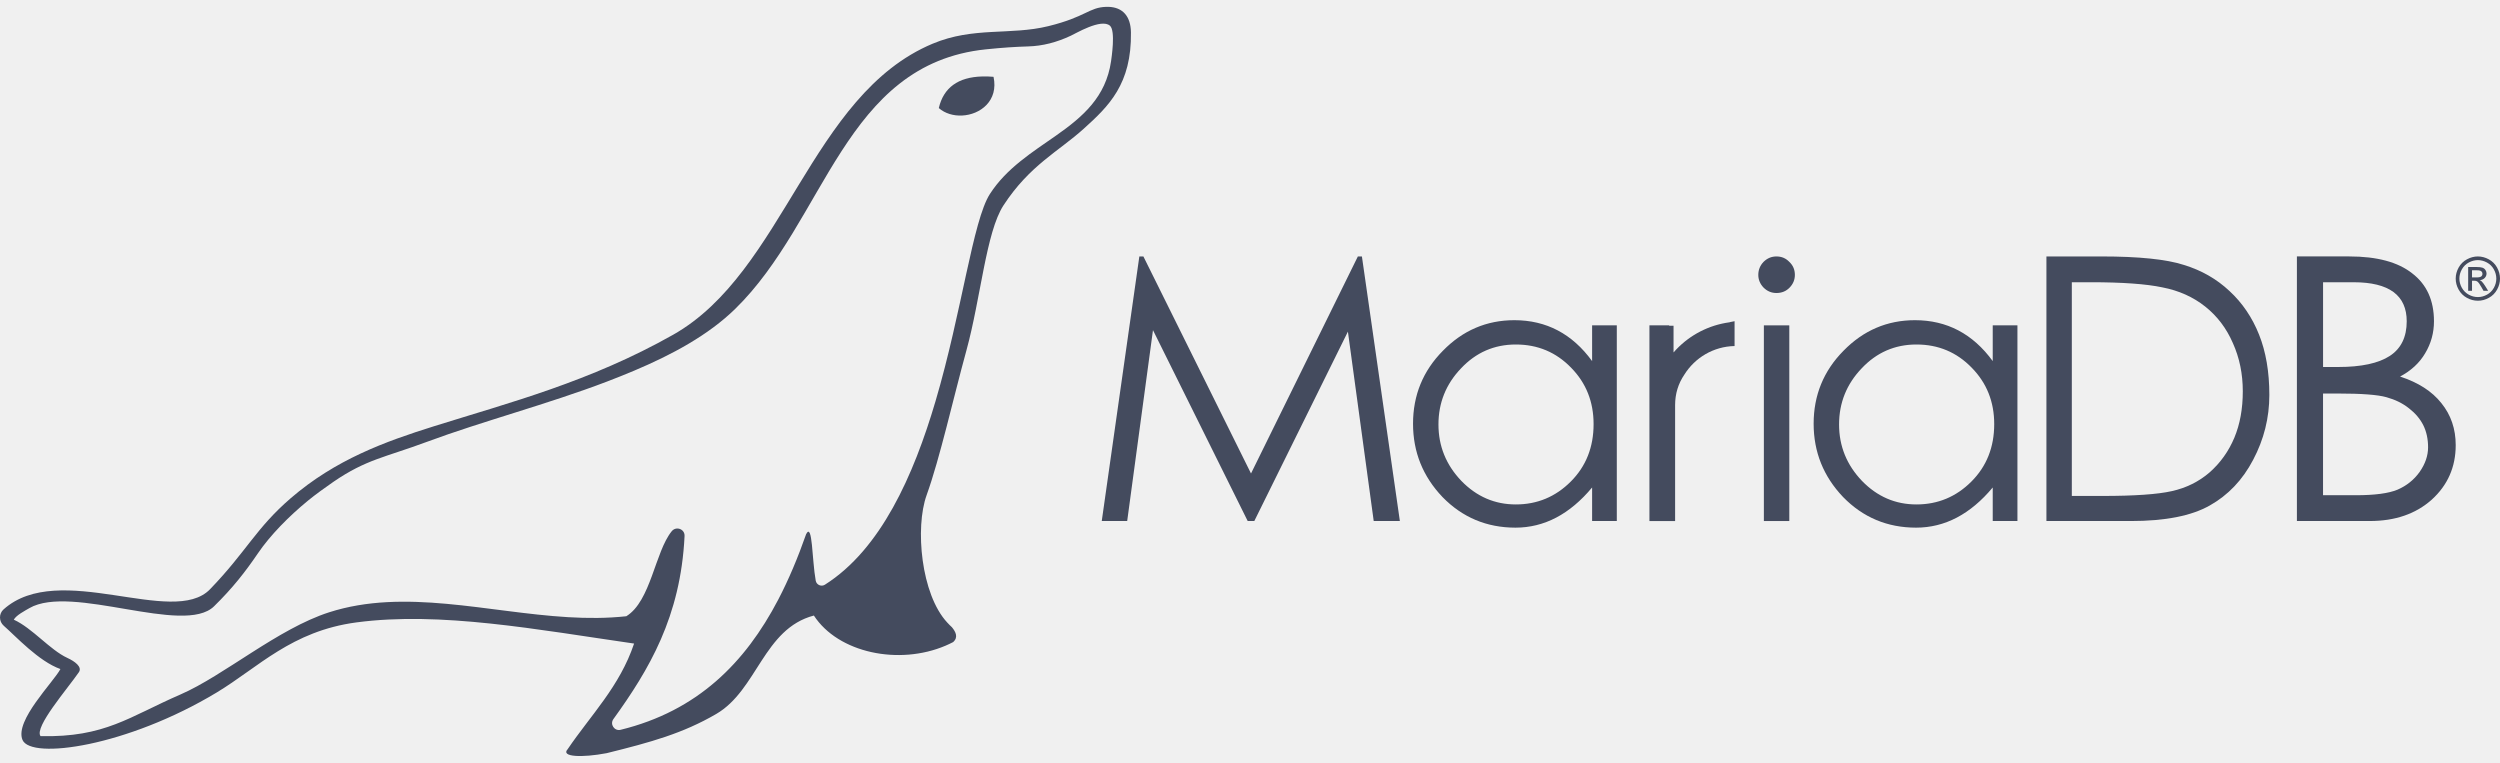
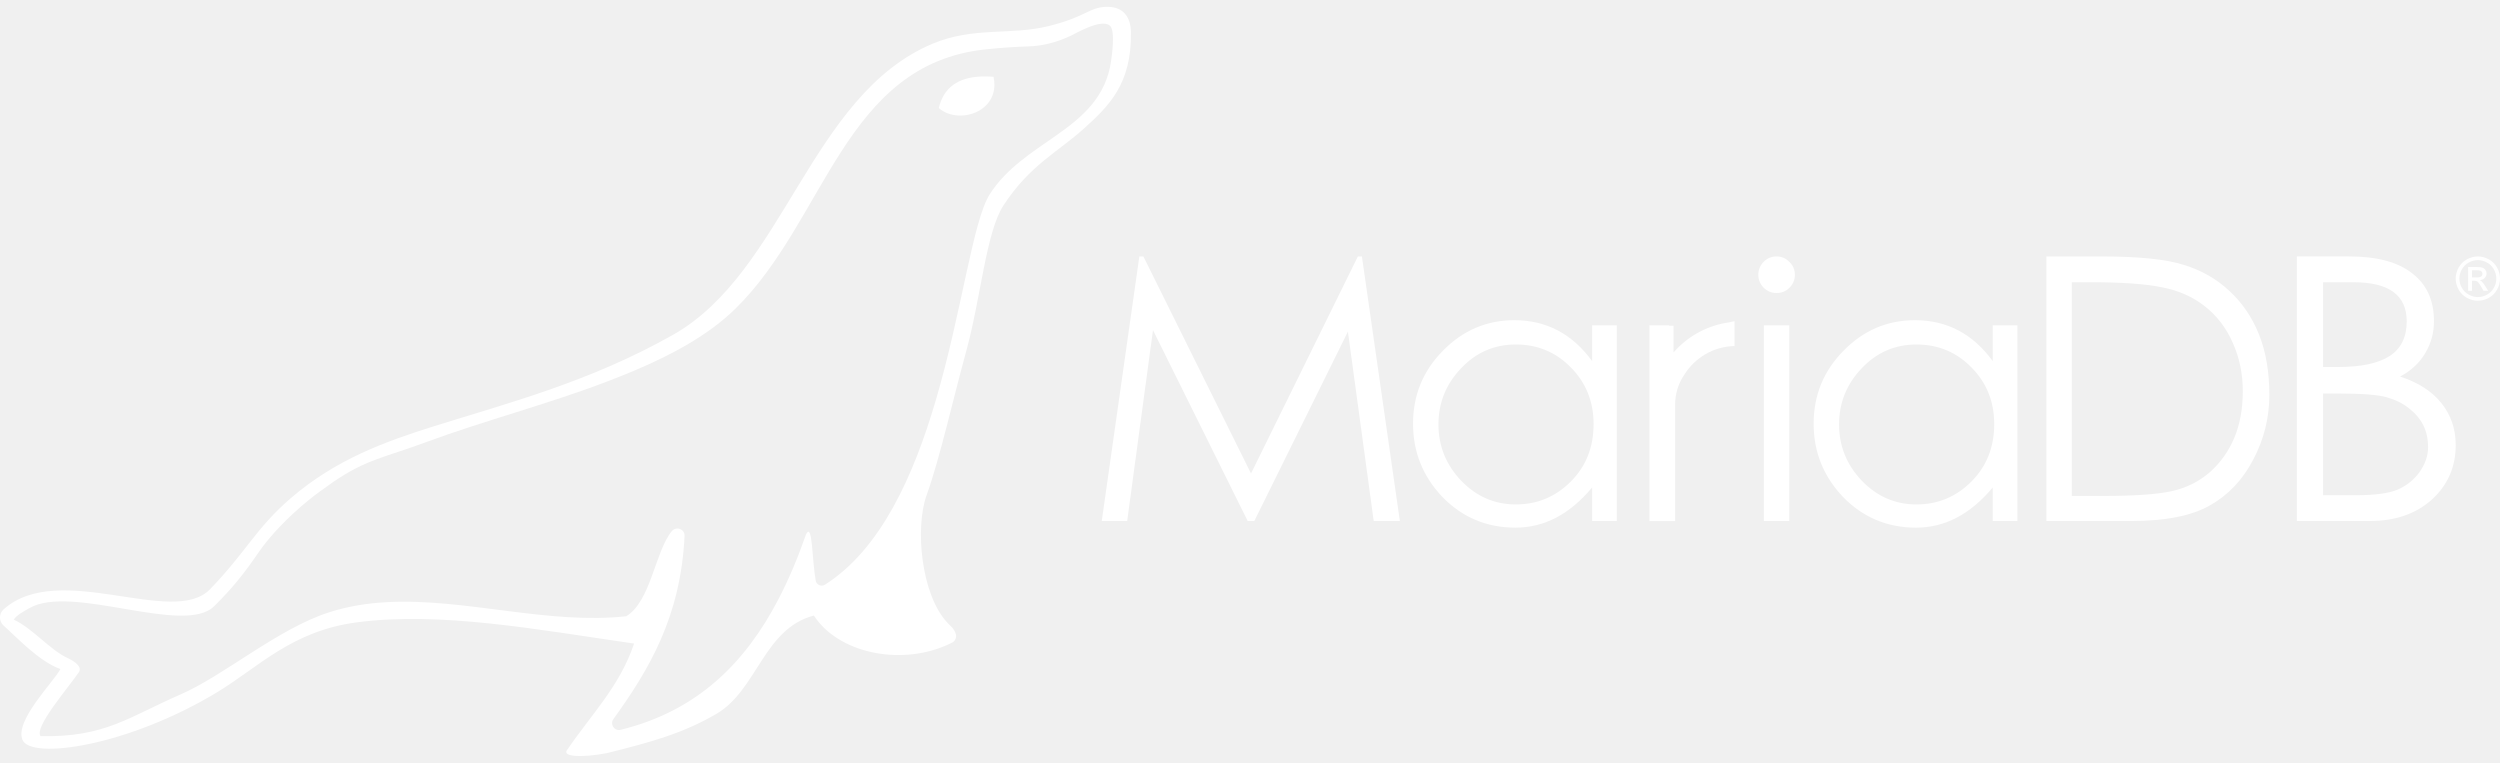
<svg xmlns="http://www.w3.org/2000/svg" xmlns:xlink="http://www.w3.org/1999/xlink" version="1.1" id="Layer_1" x="0px" y="0px" width="272" height="83" viewBox="0 0 191.356 57.344" enable-background="new 0 0 191.356 57.344" xml:space="preserve">
  <g>
    <defs>
      <rect id="SVGID_1_" y="0" width="191.356" height="57.344" />
    </defs>
    <clipPath id="SVGID_2_">
      <use xlink:href="#SVGID_1_" overflow="visible" />
    </clipPath>
-     <path clip-path="url(#SVGID_2_)" fill="#444b5e" d="M75.198,5.328c-1.872,0.047-2.977,0.863-3.34,2.42   c0.481,0.418,1.126,0.6,1.769,0.572c1.415-0.061,2.817-1.138,2.42-2.965C75.749,5.33,75.465,5.32,75.198,5.328" />
-     <path clip-path="url(#SVGID_2_)" fill="#444b5e" d="M152.528,27.115c-1.522-2.088-3.507-3.131-5.951-3.131   c-2.125,0-3.948,0.781-5.472,2.341c-1.523,1.542-2.285,3.403-2.285,5.584c0,2.163,0.752,4.034,2.257,5.613   c1.523,1.561,3.386,2.342,5.584,2.342c2.2,0,4.156-1.025,5.867-3.075v2.567h1.891V24.379h-1.891V27.115z M150.893,36.338   c-1.166,1.166-2.567,1.749-4.203,1.749c-1.617,0-3.008-0.602-4.174-1.806c-1.166-1.222-1.749-2.66-1.749-4.315   c0-1.654,0.574-3.083,1.721-4.287c1.147-1.222,2.548-1.834,4.202-1.834c1.674,0,3.084,0.593,4.231,1.777   c1.146,1.166,1.721,2.605,1.721,4.316C152.642,33.706,152.059,35.172,150.893,36.338" />
-     <rect x="135.011" y="24.38" clip-path="url(#SVGID_2_)" fill="#444b5e" width="1.946" height="14.977" />
-     <polygon clip-path="url(#SVGID_2_)" fill="#444b5e" points="103.934,19.105 95.755,35.718 87.518,19.105 87.208,19.105    84.331,39.356 86.278,39.356 88.252,24.746 95.501,39.356 96.008,39.356 103.172,24.859 105.147,39.356 107.149,39.356    104.244,19.105  " />
-     <path clip-path="url(#SVGID_2_)" fill="#444b5e" d="M121.864,27.115c-1.521-2.088-3.506-3.131-5.951-3.131   c-2.124,0-3.947,0.781-5.471,2.341c-1.524,1.542-2.285,3.403-2.285,5.584c0,2.163,0.752,4.034,2.256,5.613   c1.523,1.561,3.386,2.342,5.585,2.342c2.2,0,4.156-1.025,5.866-3.075v2.567h1.89V24.379h-1.89V27.115z M120.229,36.338   c-1.166,1.166-2.567,1.749-4.203,1.749c-1.617,0-3.008-0.602-4.174-1.806c-1.166-1.222-1.749-2.66-1.749-4.315   c0-1.654,0.573-3.083,1.72-4.287c1.148-1.222,2.548-1.834,4.203-1.834c1.674,0,3.084,0.593,4.231,1.777   c1.146,1.166,1.72,2.605,1.72,4.316C121.978,33.706,121.396,35.172,120.229,36.338" />
-     <path clip-path="url(#SVGID_2_)" fill="#444b5e" d="M170.655,21.756c-0.978-0.921-2.143-1.589-3.497-2.002   c-1.335-0.432-3.441-0.649-6.318-0.649h-4.202v20.252h6.459c2.633,0,4.644-0.396,6.035-1.185c1.41-0.79,2.521-1.956,3.328-3.498   c0.828-1.562,1.241-3.215,1.241-4.964c0-1.769-0.263-3.309-0.789-4.625C172.386,23.768,171.633,22.659,170.655,21.756    M171.022,32.981c-0.434,1.034-1.063,1.918-1.891,2.651c-0.826,0.715-1.796,1.193-2.904,1.438   c-1.091,0.245-2.858,0.367-5.304,0.367h-2.341V21.079h1.438c2.426,0,4.26,0.132,5.501,0.395c1.259,0.245,2.35,0.734,3.271,1.467   c0.922,0.733,1.627,1.664,2.116,2.792c0.508,1.128,0.761,2.36,0.761,3.695S171.454,31.947,171.022,32.981" />
-     <path clip-path="url(#SVGID_2_)" fill="#444b5e" d="M183.707,28.299c0.847-0.451,1.484-1.043,1.918-1.777   c0.451-0.752,0.677-1.57,0.677-2.454c0-1.598-0.555-2.82-1.664-3.667c-1.091-0.865-2.698-1.297-4.823-1.297h-4.005v20.252h5.584   c1.938,0,3.517-0.546,4.739-1.636c1.222-1.11,1.833-2.501,1.833-4.175c0-1.24-0.367-2.313-1.1-3.216   C186.151,29.428,185.098,28.751,183.707,28.299 M177.812,21.08h2.342c2.708,0,4.062,0.996,4.062,2.989   c0,1.204-0.432,2.088-1.297,2.652c-0.866,0.564-2.182,0.846-3.949,0.846h-1.157V21.08z M185.202,35.604   c-0.434,0.602-0.996,1.053-1.693,1.354c-0.676,0.282-1.739,0.424-3.186,0.424h-2.512v-7.785h1.128c1.824,0,3.065,0.094,3.725,0.282   c0.677,0.188,1.25,0.471,1.72,0.847c0.489,0.376,0.855,0.809,1.101,1.297c0.243,0.489,0.366,1.053,0.366,1.692   S185.635,34.984,185.202,35.604" />
-     <path clip-path="url(#SVGID_2_)" fill="#444b5e" d="M191.129,19.95c-0.151-0.271-0.363-0.48-0.633-0.626   c-0.272-0.146-0.549-0.219-0.834-0.219s-0.563,0.073-0.834,0.219c-0.271,0.146-0.482,0.355-0.635,0.626   c-0.152,0.273-0.228,0.556-0.228,0.851c0,0.292,0.075,0.573,0.225,0.842c0.149,0.27,0.358,0.479,0.628,0.628   c0.269,0.15,0.551,0.224,0.844,0.224s0.574-0.074,0.844-0.224c0.27-0.149,0.478-0.358,0.626-0.628   c0.15-0.269,0.225-0.55,0.225-0.842C191.356,20.506,191.28,20.223,191.129,19.95 M190.889,21.503   c-0.124,0.224-0.299,0.399-0.523,0.524s-0.459,0.187-0.703,0.187s-0.479-0.062-0.704-0.187c-0.224-0.125-0.399-0.3-0.524-0.524   s-0.188-0.458-0.188-0.702c0-0.246,0.063-0.482,0.19-0.709c0.128-0.227,0.305-0.401,0.529-0.523   c0.227-0.122,0.458-0.183,0.696-0.183c0.237,0,0.468,0.061,0.694,0.183c0.226,0.122,0.402,0.296,0.528,0.523   c0.127,0.227,0.19,0.463,0.19,0.709C191.075,21.045,191.013,21.279,190.889,21.503" />
-     <path clip-path="url(#SVGID_2_)" fill="#444b5e" d="M189.957,21.018c-0.037-0.037-0.09-0.07-0.154-0.097   c0.158-0.012,0.284-0.067,0.38-0.166c0.095-0.098,0.143-0.214,0.143-0.347c0-0.094-0.027-0.183-0.085-0.267   s-0.134-0.143-0.229-0.176c-0.097-0.034-0.251-0.051-0.466-0.051h-0.627v1.822h0.295v-0.773h0.173   c0.103-0.001,0.182,0.02,0.234,0.061c0.079,0.057,0.183,0.199,0.31,0.425l0.163,0.287h0.356l-0.222-0.357   C190.12,21.21,190.031,21.09,189.957,21.018 M189.569,20.71h-0.356v-0.547h0.335c0.144,0,0.241,0.01,0.296,0.031   c0.053,0.021,0.094,0.052,0.124,0.095c0.029,0.042,0.045,0.091,0.045,0.144c0,0.083-0.031,0.151-0.093,0.201   C189.857,20.685,189.74,20.71,189.569,20.71" />
-     <path clip-path="url(#SVGID_2_)" fill="#444b5e" d="M135.972,19.105c-0.38,0-0.71,0.14-0.991,0.421   c-0.264,0.28-0.396,0.611-0.396,0.991c0,0.363,0.132,0.685,0.396,0.966c0.281,0.281,0.611,0.421,0.991,0.421   c0.397,0,0.728-0.132,0.991-0.396c0.281-0.281,0.421-0.612,0.421-0.991c0-0.397-0.14-0.727-0.421-0.991   C136.699,19.245,136.369,19.105,135.972,19.105" />
-     <path clip-path="url(#SVGID_2_)" fill="#444b5e" d="M132.377,24.146c-1.592,0.216-3.013,0.969-4.07,2.076   c-0.071,0.075-0.142,0.152-0.21,0.231V24.41h-0.336v-0.031h-1.509v0.031v14.947v0.005h1.965v-3.685v-5.194   c0-0.866,0.239-1.645,0.712-2.339c0.806-1.286,2.22-2.148,3.839-2.181v-1.902C132.457,24.119,132.377,24.141,132.377,24.146" />
-     <path clip-path="url(#SVGID_2_)" fill="#444b5e" d="M84.839,0h-0.142L84.672,0c-1.335,0.043-1.542,0.767-4.425,1.477   c-2.912,0.717-5.725,0.028-8.861,1.344C62.025,6.748,60.031,20.293,51.521,25.1c-6.361,3.593-12.512,5.188-18.281,6.995   c-3.792,1.188-7.552,2.556-10.988,5.516c-2.667,2.299-3.391,4.085-6.177,6.969c-2.835,2.933-11.553-2.258-15.801,1.54   c-0.373,0.332-0.363,0.924,0.014,1.253c0.921,0.805,2.671,2.722,4.336,3.314c-0.528,1.001-3.513,3.946-2.904,5.419   c0.641,1.549,8.039,0.497,14.88-3.633c3.185-1.924,5.723-4.696,10.685-5.357c6.42-0.855,13.817,0.549,21.25,1.62   c-1.103,3.286-3.315,5.473-5.088,8.089c-0.549,0.592,1.103,0.658,2.986,0.301c3.389-0.838,5.832-1.513,8.389-3.001   c3.143-1.83,3.619-6.52,7.474-7.534c1.864,2.865,6.509,3.829,10.074,2.309c0.198-0.084,0.392-0.177,0.582-0.275   c0.431-0.375,0.178-0.813-0.086-1.135c-0.132-0.119-0.243-0.237-0.362-0.364c-2.012-2.162-2.472-7.266-1.579-9.748   c1.017-2.824,2.022-7.343,3.046-11.075c1.1-4.01,1.506-9.063,2.837-11.106c2.002-3.072,4.215-4.127,6.136-5.86   c1.92-1.733,3.679-3.419,3.621-7.384C86.547,0.734,85.946,0.03,84.839,0 M85.043,4.163c-0.396,2.734-2.152,4.247-4.207,5.688   c-1.81,1.27-3.794,2.493-5.069,4.477c-1.305,2.031-2.134,8.985-4.159,15.852c-1.68,5.698-4.184,11.335-8.467,14.05   c-0.278,0.176-0.645,0.015-0.704-0.309c-0.289-1.592-0.24-4.509-0.734-3.56c-0.62,1.77-1.322,3.458-2.143,5.027   c-2.52,4.816-6.166,8.505-12.057,9.949c-0.475,0.116-0.838-0.423-0.552-0.82c2.718-3.769,5.15-7.825,5.447-14.014   c0.025-0.534-0.646-0.778-0.983-0.364c-1.284,1.583-1.591,5.347-3.477,6.506c-1.474,0.161-2.967,0.16-4.469,0.07   c-6.171-0.37-12.502-2.226-18.274-0.373c-3.931,1.262-8.057,4.849-11.386,6.293c-3.912,1.696-5.765,3.297-10.706,3.187   c-0.505-0.68,2.062-3.623,2.934-4.893c0.278-0.407-0.317-0.835-0.874-1.091c-1.338-0.614-2.681-2.281-4.107-2.93   c0.183-0.337,0.831-0.674,1.187-0.881c3.241-1.88,11.832,2.124,14.141-0.143c1.425-1.398,2.385-2.626,3.353-4.049   c0.939-1.381,2.368-2.838,3.847-4.047c0.546-0.447,1.311-1.003,1.941-1.435c2.52-1.724,3.907-1.852,7.17-3.064   c4.152-1.544,9.293-2.898,13.747-4.6c2.752-1.053,5.744-2.351,8.183-4.169c0.579-0.432,1.127-0.893,1.634-1.386   c6.964-6.79,8.345-18.766,19.211-19.882c1.314-0.135,2.248-0.192,3.228-0.223C79.794,3,80.879,2.72,81.961,2.211   c0.334-0.146,2.324-1.349,2.996-0.768C85.405,1.831,85.072,3.935,85.043,4.163" />
+     <path clip-path="url(#SVGID_2_)" fill="#ffffff" d="M75.198,5.328c-1.872,0.047-2.977,0.863-3.34,2.42   c0.481,0.418,1.126,0.6,1.769,0.572c1.415-0.061,2.817-1.138,2.42-2.965C75.749,5.33,75.465,5.32,75.198,5.328" />
+     <path clip-path="url(#SVGID_2_)" fill="#ffffff" d="M152.528,27.115c-1.522-2.088-3.507-3.131-5.951-3.131   c-2.125,0-3.948,0.781-5.472,2.341c-1.523,1.542-2.285,3.403-2.285,5.584c0,2.163,0.752,4.034,2.257,5.613   c1.523,1.561,3.386,2.342,5.584,2.342c2.2,0,4.156-1.025,5.867-3.075v2.567h1.891V24.379h-1.891V27.115z M150.893,36.338   c-1.166,1.166-2.567,1.749-4.203,1.749c-1.617,0-3.008-0.602-4.174-1.806c-1.166-1.222-1.749-2.66-1.749-4.315   c0-1.654,0.574-3.083,1.721-4.287c1.147-1.222,2.548-1.834,4.202-1.834c1.674,0,3.084,0.593,4.231,1.777   c1.146,1.166,1.721,2.605,1.721,4.316C152.642,33.706,152.059,35.172,150.893,36.338" />
+     <rect x="135.011" y="24.38" clip-path="url(#SVGID_2_)" fill="#ffffff" width="1.946" height="14.977" />
+     <polygon clip-path="url(#SVGID_2_)" fill="#ffffff" points="103.934,19.105 95.755,35.718 87.518,19.105 87.208,19.105    84.331,39.356 86.278,39.356 88.252,24.746 95.501,39.356 96.008,39.356 103.172,24.859 105.147,39.356 107.149,39.356    104.244,19.105  " />
+     <path clip-path="url(#SVGID_2_)" fill="#ffffff" d="M121.864,27.115c-1.521-2.088-3.506-3.131-5.951-3.131   c-2.124,0-3.947,0.781-5.471,2.341c-1.524,1.542-2.285,3.403-2.285,5.584c0,2.163,0.752,4.034,2.256,5.613   c1.523,1.561,3.386,2.342,5.585,2.342c2.2,0,4.156-1.025,5.866-3.075v2.567h1.89V24.379h-1.89V27.115z M120.229,36.338   c-1.166,1.166-2.567,1.749-4.203,1.749c-1.617,0-3.008-0.602-4.174-1.806c-1.166-1.222-1.749-2.66-1.749-4.315   c0-1.654,0.573-3.083,1.72-4.287c1.148-1.222,2.548-1.834,4.203-1.834c1.674,0,3.084,0.593,4.231,1.777   c1.146,1.166,1.72,2.605,1.72,4.316C121.978,33.706,121.396,35.172,120.229,36.338" />
+     <path clip-path="url(#SVGID_2_)" fill="#ffffff" d="M170.655,21.756c-0.978-0.921-2.143-1.589-3.497-2.002   c-1.335-0.432-3.441-0.649-6.318-0.649h-4.202v20.252h6.459c2.633,0,4.644-0.396,6.035-1.185c1.41-0.79,2.521-1.956,3.328-3.498   c0.828-1.562,1.241-3.215,1.241-4.964c0-1.769-0.263-3.309-0.789-4.625C172.386,23.768,171.633,22.659,170.655,21.756    M171.022,32.981c-0.434,1.034-1.063,1.918-1.891,2.651c-0.826,0.715-1.796,1.193-2.904,1.438   c-1.091,0.245-2.858,0.367-5.304,0.367h-2.341V21.079h1.438c2.426,0,4.26,0.132,5.501,0.395c1.259,0.245,2.35,0.734,3.271,1.467   c0.922,0.733,1.627,1.664,2.116,2.792c0.508,1.128,0.761,2.36,0.761,3.695S171.454,31.947,171.022,32.981" />
+     <path clip-path="url(#SVGID_2_)" fill="#ffffff" d="M183.707,28.299c0.847-0.451,1.484-1.043,1.918-1.777   c0.451-0.752,0.677-1.57,0.677-2.454c0-1.598-0.555-2.82-1.664-3.667c-1.091-0.865-2.698-1.297-4.823-1.297h-4.005v20.252h5.584   c1.938,0,3.517-0.546,4.739-1.636c1.222-1.11,1.833-2.501,1.833-4.175c0-1.24-0.367-2.313-1.1-3.216   C186.151,29.428,185.098,28.751,183.707,28.299 M177.812,21.08h2.342c2.708,0,4.062,0.996,4.062,2.989   c0,1.204-0.432,2.088-1.297,2.652c-0.866,0.564-2.182,0.846-3.949,0.846h-1.157V21.08z M185.202,35.604   c-0.434,0.602-0.996,1.053-1.693,1.354c-0.676,0.282-1.739,0.424-3.186,0.424h-2.512v-7.785h1.128c1.824,0,3.065,0.094,3.725,0.282   c0.677,0.188,1.25,0.471,1.72,0.847c0.489,0.376,0.855,0.809,1.101,1.297c0.243,0.489,0.366,1.053,0.366,1.692   S185.635,34.984,185.202,35.604" />
+     <path clip-path="url(#SVGID_2_)" fill="#ffffff" d="M191.129,19.95c-0.151-0.271-0.363-0.48-0.633-0.626   c-0.272-0.146-0.549-0.219-0.834-0.219s-0.563,0.073-0.834,0.219c-0.271,0.146-0.482,0.355-0.635,0.626   c-0.152,0.273-0.228,0.556-0.228,0.851c0,0.292,0.075,0.573,0.225,0.842c0.149,0.27,0.358,0.479,0.628,0.628   c0.269,0.15,0.551,0.224,0.844,0.224s0.574-0.074,0.844-0.224c0.27-0.149,0.478-0.358,0.626-0.628   c0.15-0.269,0.225-0.55,0.225-0.842C191.356,20.506,191.28,20.223,191.129,19.95 M190.889,21.503   c-0.124,0.224-0.299,0.399-0.523,0.524s-0.459,0.187-0.703,0.187s-0.479-0.062-0.704-0.187c-0.224-0.125-0.399-0.3-0.524-0.524   s-0.188-0.458-0.188-0.702c0-0.246,0.063-0.482,0.19-0.709c0.128-0.227,0.305-0.401,0.529-0.523   c0.227-0.122,0.458-0.183,0.696-0.183c0.237,0,0.468,0.061,0.694,0.183c0.226,0.122,0.402,0.296,0.528,0.523   c0.127,0.227,0.19,0.463,0.19,0.709C191.075,21.045,191.013,21.279,190.889,21.503" />
+     <path clip-path="url(#SVGID_2_)" fill="#ffffff" d="M189.957,21.018c-0.037-0.037-0.09-0.07-0.154-0.097   c0.158-0.012,0.284-0.067,0.38-0.166c0.095-0.098,0.143-0.214,0.143-0.347c0-0.094-0.027-0.183-0.085-0.267   s-0.134-0.143-0.229-0.176c-0.097-0.034-0.251-0.051-0.466-0.051h-0.627v1.822h0.295v-0.773h0.173   c0.103-0.001,0.182,0.02,0.234,0.061c0.079,0.057,0.183,0.199,0.31,0.425l0.163,0.287h0.356l-0.222-0.357   C190.12,21.21,190.031,21.09,189.957,21.018 M189.569,20.71h-0.356v-0.547h0.335c0.144,0,0.241,0.01,0.296,0.031   c0.053,0.021,0.094,0.052,0.124,0.095c0.029,0.042,0.045,0.091,0.045,0.144c0,0.083-0.031,0.151-0.093,0.201   C189.857,20.685,189.74,20.71,189.569,20.71" />
+     <path clip-path="url(#SVGID_2_)" fill="#ffffff" d="M135.972,19.105c-0.38,0-0.71,0.14-0.991,0.421   c-0.264,0.28-0.396,0.611-0.396,0.991c0,0.363,0.132,0.685,0.396,0.966c0.281,0.281,0.611,0.421,0.991,0.421   c0.397,0,0.728-0.132,0.991-0.396c0.281-0.281,0.421-0.612,0.421-0.991c0-0.397-0.14-0.727-0.421-0.991   C136.699,19.245,136.369,19.105,135.972,19.105" />
+     <path clip-path="url(#SVGID_2_)" fill="#ffffff" d="M132.377,24.146c-1.592,0.216-3.013,0.969-4.07,2.076   c-0.071,0.075-0.142,0.152-0.21,0.231V24.41h-0.336v-0.031h-1.509v0.031v14.947v0.005h1.965v-3.685v-5.194   c0-0.866,0.239-1.645,0.712-2.339c0.806-1.286,2.22-2.148,3.839-2.181v-1.902C132.457,24.119,132.377,24.141,132.377,24.146" />
+     <path clip-path="url(#SVGID_2_)" fill="#ffffff" d="M84.839,0h-0.142L84.672,0c-1.335,0.043-1.542,0.767-4.425,1.477   c-2.912,0.717-5.725,0.028-8.861,1.344C62.025,6.748,60.031,20.293,51.521,25.1c-6.361,3.593-12.512,5.188-18.281,6.995   c-3.792,1.188-7.552,2.556-10.988,5.516c-2.667,2.299-3.391,4.085-6.177,6.969c-2.835,2.933-11.553-2.258-15.801,1.54   c-0.373,0.332-0.363,0.924,0.014,1.253c0.921,0.805,2.671,2.722,4.336,3.314c-0.528,1.001-3.513,3.946-2.904,5.419   c0.641,1.549,8.039,0.497,14.88-3.633c3.185-1.924,5.723-4.696,10.685-5.357c6.42-0.855,13.817,0.549,21.25,1.62   c-1.103,3.286-3.315,5.473-5.088,8.089c-0.549,0.592,1.103,0.658,2.986,0.301c3.389-0.838,5.832-1.513,8.389-3.001   c3.143-1.83,3.619-6.52,7.474-7.534c1.864,2.865,6.509,3.829,10.074,2.309c0.198-0.084,0.392-0.177,0.582-0.275   c0.431-0.375,0.178-0.813-0.086-1.135c-0.132-0.119-0.243-0.237-0.362-0.364c-2.012-2.162-2.472-7.266-1.579-9.748   c1.017-2.824,2.022-7.343,3.046-11.075c1.1-4.01,1.506-9.063,2.837-11.106c2.002-3.072,4.215-4.127,6.136-5.86   c1.92-1.733,3.679-3.419,3.621-7.384C86.547,0.734,85.946,0.03,84.839,0 M85.043,4.163c-0.396,2.734-2.152,4.247-4.207,5.688   c-1.81,1.27-3.794,2.493-5.069,4.477c-1.305,2.031-2.134,8.985-4.159,15.852c-1.68,5.698-4.184,11.335-8.467,14.05   c-0.278,0.176-0.645,0.015-0.704-0.309c-0.289-1.592-0.24-4.509-0.734-3.56c-0.62,1.77-1.322,3.458-2.143,5.027   c-2.52,4.816-6.166,8.505-12.057,9.949c-0.475,0.116-0.838-0.423-0.552-0.82c2.718-3.769,5.15-7.825,5.447-14.014   c0.025-0.534-0.646-0.778-0.983-0.364c-1.284,1.583-1.591,5.347-3.477,6.506c-1.474,0.161-2.967,0.16-4.469,0.07   c-6.171-0.37-12.502-2.226-18.274-0.373c-3.931,1.262-8.057,4.849-11.386,6.293c-3.912,1.696-5.765,3.297-10.706,3.187   c-0.505-0.68,2.062-3.623,2.934-4.893c0.278-0.407-0.317-0.835-0.874-1.091c-1.338-0.614-2.681-2.281-4.107-2.93   c0.183-0.337,0.831-0.674,1.187-0.881c3.241-1.88,11.832,2.124,14.141-0.143c1.425-1.398,2.385-2.626,3.353-4.049   c0.939-1.381,2.368-2.838,3.847-4.047c0.546-0.447,1.311-1.003,1.941-1.435c2.52-1.724,3.907-1.852,7.17-3.064   c4.152-1.544,9.293-2.898,13.747-4.6c2.752-1.053,5.744-2.351,8.183-4.169c0.579-0.432,1.127-0.893,1.634-1.386   c6.964-6.79,8.345-18.766,19.211-19.882c1.314-0.135,2.248-0.192,3.228-0.223C79.794,3,80.879,2.72,81.961,2.211   c0.334-0.146,2.324-1.349,2.996-0.768C85.405,1.831,85.072,3.935,85.043,4.163" />
  </g>
</svg>
